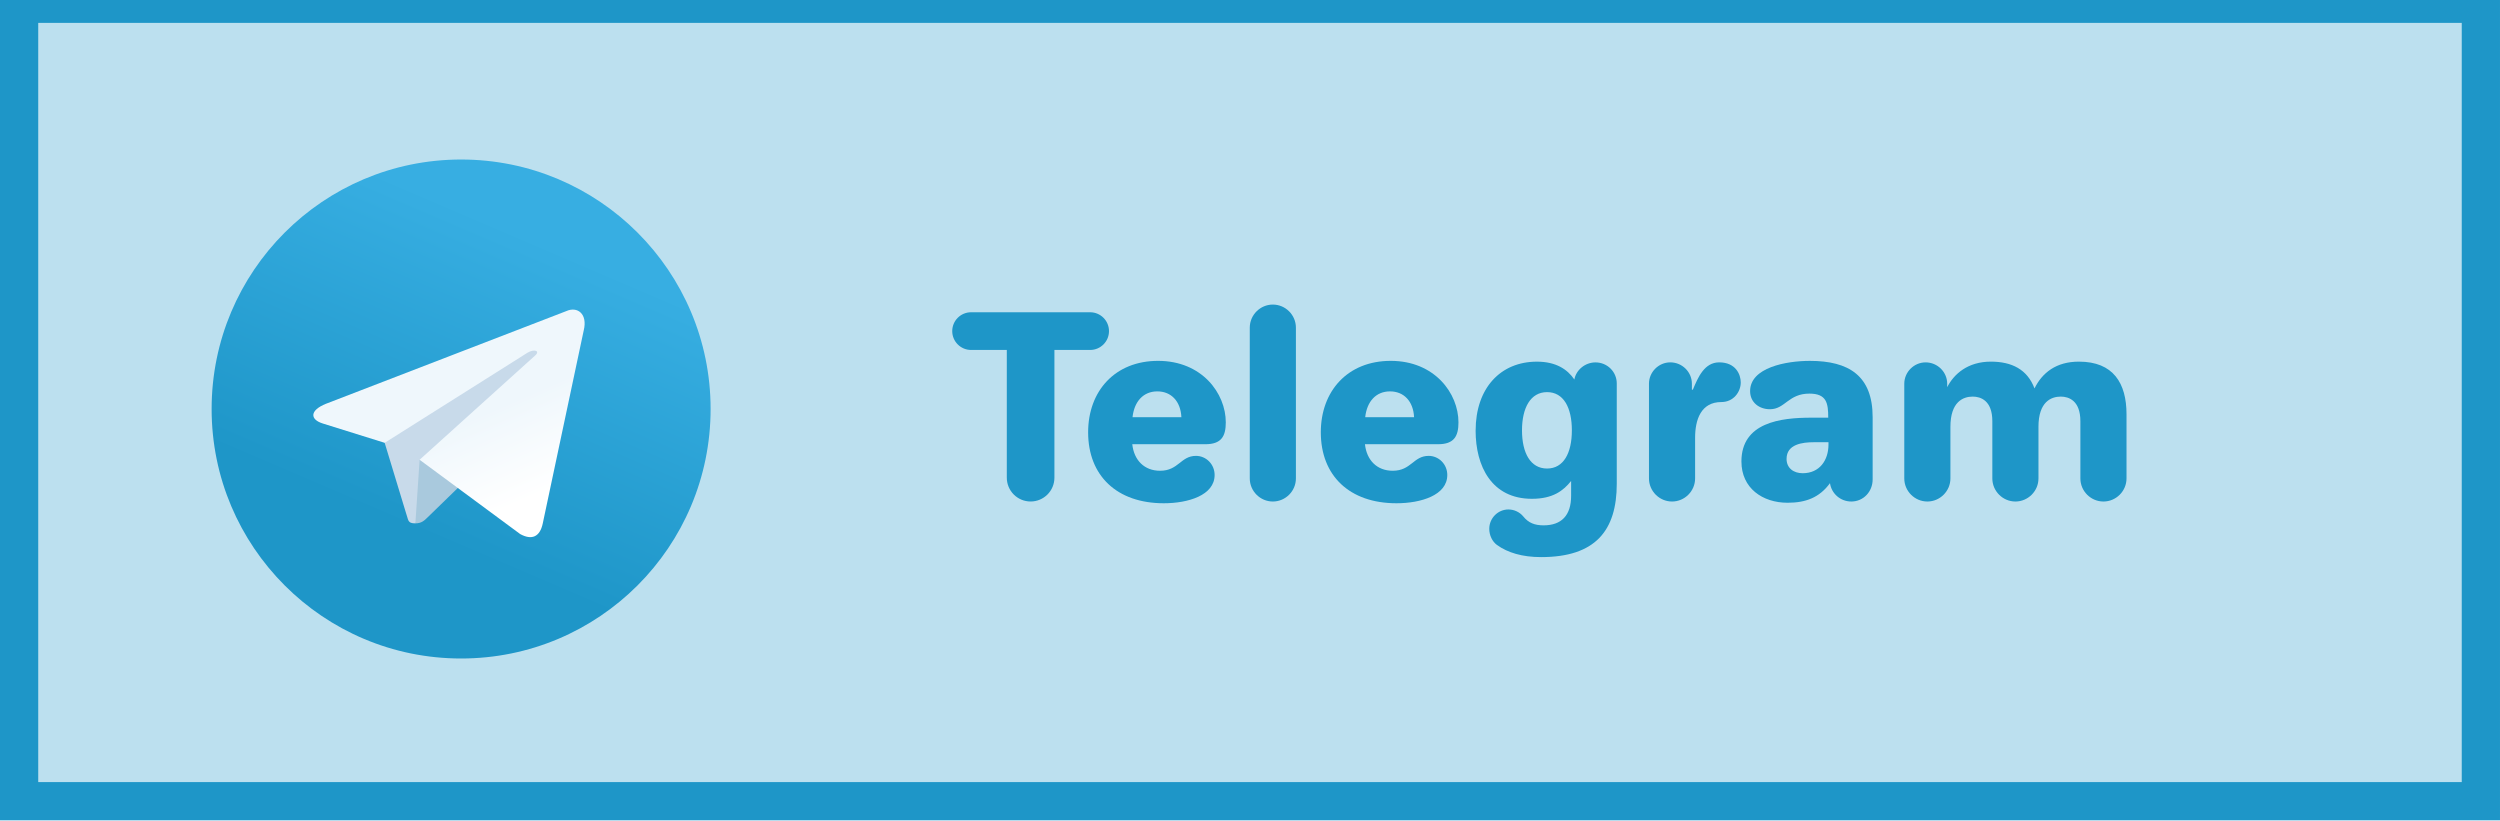
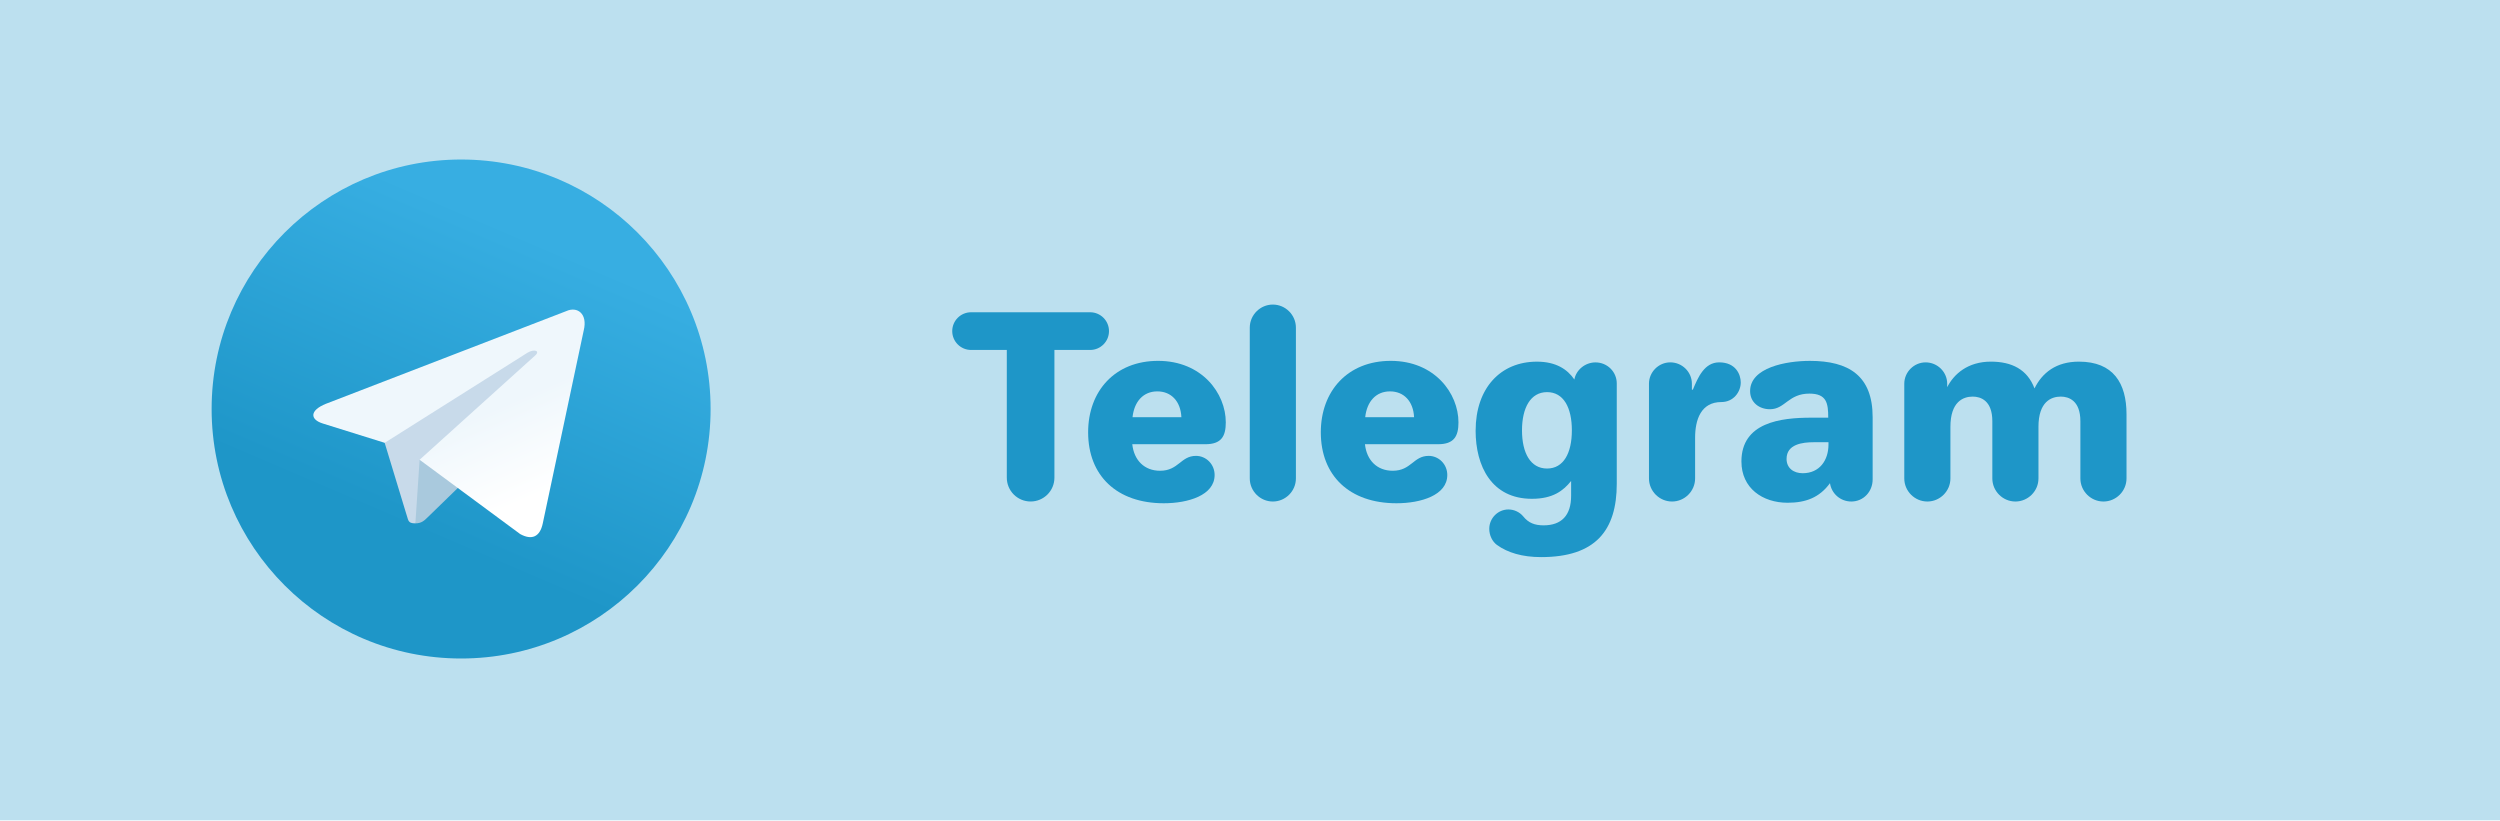
<svg xmlns="http://www.w3.org/2000/svg" width="128mm" height="42mm" viewBox="0 0 128 42" version="1.1" id="svg8">
  <defs id="defs2">
    <linearGradient y2="180" x2="100.008" y1="40.008" x1="160.008" id="b" gradientUnits="userSpaceOnUse">
      <stop id="stop817" offset="0" stop-color="#37aee2" />
      <stop id="stop819" offset="1" stop-color="#1e96c8" />
    </linearGradient>
    <linearGradient y2="174.708" x2="146.527" y1="131.028" x1="123.641" id="w" gradientTransform="scale(1.091908,0.915828)" gradientUnits="userSpaceOnUse">
      <stop id="stop822" offset="0" stop-color="#eff7fc" />
      <stop id="stop824" offset="1" stop-color="#fff" />
    </linearGradient>
  </defs>
  <g id="layer1" transform="translate(-45.1306,-86.64917)" style="display:inline">
-     <rect id="rect10" width="126.042" height="40.829" x="46.109" y="86.842" style="fill:#1e96c8;fill-opacity:0.295;stroke:#1e96c8;stroke-width:1.958;stroke-miterlimit:4;stroke-dasharray:none;stroke-opacity:1" />
+     <rect id="rect10" width="128" height="42" x="45.131" y="86.649" style="fill:#1e96c8;fill-opacity:0.295;stroke:none;stroke-width:2.001;stroke-miterlimit:4;stroke-dasharray:none;stroke-opacity:1" />
    <g id="g853" transform="matrix(0.1064489,0,0,0.1064489,55.96572,94.81656)">
      <circle id="circle829" r="120" cy="120" cx="120" style="fill:url(#b)" />
      <path id="path831" d="m 98,175 c -3.888,0 -3.227,-1.468 -4.568,-5.17 L 82,132.206 170,80" style="fill:#c8daea" />
      <path id="path833" d="m 98,175 c 3,0 4.325,-1.372 6,-3 l 16,-15.558 -19.958,-12.035" style="fill:#a9c9dd" />
      <path id="path835" d="m 100.04,144.41 48.36,35.729 c 5.519,3.045 9.501,1.468 10.876,-5.123 l 19.685,-92.763 c 2.015,-8.08 -3.08,-11.745 -8.359,-9.348 l -115.59,44.571 c -7.89,3.165 -7.844,7.567 -1.438,9.528 l 29.663,9.258 68.673,-43.325 c 3.242,-1.966 6.217,-0.909 3.775,1.258" style="fill:url(#w)" />
    </g>
    <g aria-label="Telegram" style="font-style:normal;font-variant:normal;font-weight:normal;font-stretch:normal;font-size:12.7px;line-height:1.25;font-family:'Old Standard TT';-inkscape-font-specification:'Old Standard TT';letter-spacing:0px;word-spacing:0px;fill:#1e96c8;fill-opacity:1;stroke:none;stroke-width:0.265" id="text857">
      <path d="m 93.885,103.602 c 0,0.533 0.432,0.965 0.965,0.965 h 1.829 v 6.54 c 0,0.673 0.546,1.219 1.219,1.219 0.673,0 1.219,-0.546 1.219,-1.219 v -6.54 h 1.829 c 0.533,0 0.965,-0.432 0.965,-0.965 0,-0.533 -0.432,-0.965 -0.965,-0.965 h -6.096 c -0.533,0 -0.965,0.432 -0.965,0.965 z" style="font-style:normal;font-variant:normal;font-weight:normal;font-stretch:normal;font-family:Jellee;-inkscape-font-specification:Jellee;fill:#1e96c8;fill-opacity:1;stroke-width:0.265" id="path829" />
      <path d="m 100.843,108.784 c 0,2.223 1.473,3.632 3.873,3.632 1.245,0 2.603,-0.406 2.603,-1.448 0,-0.546 -0.432,-0.978 -0.953,-0.978 -0.787,0 -0.889,0.762 -1.841,0.762 -0.8,0 -1.333,-0.533 -1.422,-1.359 h 3.747 c 0.813,0 1.041,-0.406 1.041,-1.118 0,-1.486 -1.219,-3.15 -3.467,-3.15 -2.21,0 -3.581,1.549 -3.581,3.658 z m 2.273,-0.775 c 0.089,-0.813 0.559,-1.321 1.27,-1.321 0.711,0 1.194,0.508 1.232,1.321 z" style="font-style:normal;font-variant:normal;font-weight:normal;font-stretch:normal;font-family:Jellee;-inkscape-font-specification:Jellee;fill:#1e96c8;fill-opacity:1;stroke-width:0.265" id="path832" />
      <path d="m 109.119,111.146 c 0,0.648 0.533,1.181 1.181,1.181 0.648,0 1.181,-0.533 1.181,-1.181 v -7.722 c 0,-0.648 -0.533,-1.181 -1.181,-1.181 -0.648,0 -1.181,0.533 -1.181,1.181 z" style="font-style:normal;font-variant:normal;font-weight:normal;font-stretch:normal;font-family:Jellee;-inkscape-font-specification:Jellee;fill:#1e96c8;fill-opacity:1;stroke-width:0.265" id="path834" />
      <path d="m 112.756,108.784 c 0,2.223 1.473,3.632 3.873,3.632 1.245,0 2.603,-0.406 2.603,-1.448 0,-0.546 -0.432,-0.978 -0.953,-0.978 -0.787,0 -0.889,0.762 -1.841,0.762 -0.8,0 -1.333,-0.533 -1.422,-1.359 h 3.747 c 0.813,0 1.041,-0.406 1.041,-1.118 0,-1.486 -1.219,-3.15 -3.467,-3.15 -2.21,0 -3.581,1.549 -3.581,3.658 z m 2.273,-0.775 c 0.089,-0.813 0.559,-1.321 1.27,-1.321 0.711,0 1.194,0.508 1.232,1.321 z" style="font-style:normal;font-variant:normal;font-weight:normal;font-stretch:normal;font-family:Jellee;-inkscape-font-specification:Jellee;fill:#1e96c8;fill-opacity:1;stroke-width:0.265" id="path836" />
      <path d="m 120.682,108.695 c 0,1.816 0.813,3.493 2.883,3.493 1.079,0 1.613,-0.419 2.007,-0.914 v 0.762 c 0,1.003 -0.495,1.511 -1.41,1.511 -0.457,0 -0.775,-0.127 -1.041,-0.457 -0.178,-0.216 -0.457,-0.356 -0.762,-0.356 -0.533,0 -0.978,0.445 -0.978,0.991 0,0.33 0.152,0.648 0.394,0.826 0.546,0.394 1.295,0.622 2.261,0.622 2.781,0 3.873,-1.359 3.873,-3.759 v -5.131 c 0,-0.597 -0.483,-1.079 -1.092,-1.079 -0.521,0 -0.991,0.381 -1.079,0.876 -0.356,-0.521 -0.94,-0.914 -1.918,-0.914 -1.867,0 -3.137,1.359 -3.137,3.531 z m 2.375,-0.013 c 0,-1.143 0.432,-1.956 1.283,-1.956 0.851,0 1.27,0.8 1.27,1.956 0,1.156 -0.419,1.956 -1.27,1.956 -0.851,0 -1.283,-0.8 -1.283,-1.956 z" style="font-style:normal;font-variant:normal;font-weight:normal;font-stretch:normal;font-family:Jellee;-inkscape-font-specification:Jellee;fill:#1e96c8;fill-opacity:1;stroke-width:0.265" id="path838" />
      <path d="m 129.558,111.146 c 0,0.648 0.533,1.181 1.181,1.181 0.648,0 1.181,-0.533 1.181,-1.181 v -2.083 c 0,-0.914 0.292,-1.829 1.346,-1.829 0.622,0 0.991,-0.521 0.991,-1.003 0,-0.406 -0.254,-1.029 -1.105,-1.029 -0.762,0 -1.092,0.787 -1.346,1.397 h -0.051 v -0.305 c 0,-0.597 -0.495,-1.092 -1.105,-1.092 -0.597,0 -1.092,0.495 -1.092,1.092 z" style="font-style:normal;font-variant:normal;font-weight:normal;font-stretch:normal;font-family:Jellee;-inkscape-font-specification:Jellee;fill:#1e96c8;fill-opacity:1;stroke-width:0.265" id="path840" />
      <path d="m 134.292,110.282 c 0,1.359 1.079,2.108 2.362,2.108 0.914,0 1.626,-0.254 2.172,-1.003 0.076,0.533 0.533,0.94 1.092,0.94 0.622,0 1.092,-0.508 1.092,-1.13 v -3.188 c 0,-2.121 -1.219,-2.883 -3.213,-2.883 -1.219,0 -3.061,0.343 -3.061,1.549 0,0.572 0.457,0.927 1.016,0.927 0.775,0 0.94,-0.8 2.019,-0.8 0.889,0 0.965,0.495 0.965,1.232 h -0.864 c -1.575,0 -3.581,0.241 -3.581,2.248 z m 2.311,-0.14 c 0,-0.749 0.813,-0.851 1.397,-0.851 h 0.749 v 0.114 c 0,0.813 -0.457,1.473 -1.321,1.473 -0.457,0 -0.826,-0.254 -0.826,-0.737 z" style="font-style:normal;font-variant:normal;font-weight:normal;font-stretch:normal;font-family:Jellee;-inkscape-font-specification:Jellee;fill:#1e96c8;fill-opacity:1;stroke-width:0.265" id="path842" />
      <path d="m 142.63,111.146 c 0,0.648 0.533,1.181 1.181,1.181 0.648,0 1.181,-0.533 1.181,-1.181 v -2.642 c 0,-1.295 0.66,-1.549 1.143,-1.549 0.406,0 1.003,0.203 1.003,1.257 v 2.934 c 0,0.648 0.533,1.181 1.181,1.181 0.648,0 1.181,-0.533 1.181,-1.181 v -2.642 c 0,-1.295 0.66,-1.549 1.143,-1.549 0.406,0 1.003,0.203 1.003,1.257 v 2.934 c 0,0.648 0.533,1.181 1.181,1.181 0.648,0 1.181,-0.533 1.181,-1.181 v -3.289 c 0,-1.587 -0.673,-2.692 -2.438,-2.692 -1.168,0 -1.88,0.572 -2.273,1.372 -0.368,-0.978 -1.168,-1.372 -2.235,-1.372 -1.181,0 -1.892,0.635 -2.235,1.308 v -0.178 c 0,-0.597 -0.495,-1.092 -1.105,-1.092 -0.597,0 -1.092,0.495 -1.092,1.092 z" style="font-style:normal;font-variant:normal;font-weight:normal;font-stretch:normal;font-family:Jellee;-inkscape-font-specification:Jellee;fill:#1e96c8;fill-opacity:1;stroke-width:0.265" id="path844" />
    </g>
  </g>
  <g id="layer2" style="display:none">
    <path style="fill:none;stroke:#000000;stroke-width:0.265px;stroke-linecap:butt;stroke-linejoin:miter;stroke-opacity:1" d="M 0,0 128,42" id="path881" />
    <path style="fill:none;stroke:#000000;stroke-width:0.265px;stroke-linecap:butt;stroke-linejoin:miter;stroke-opacity:1" d="M 0,42 128,1.5894571e-7" id="path883" />
  </g>
</svg>
